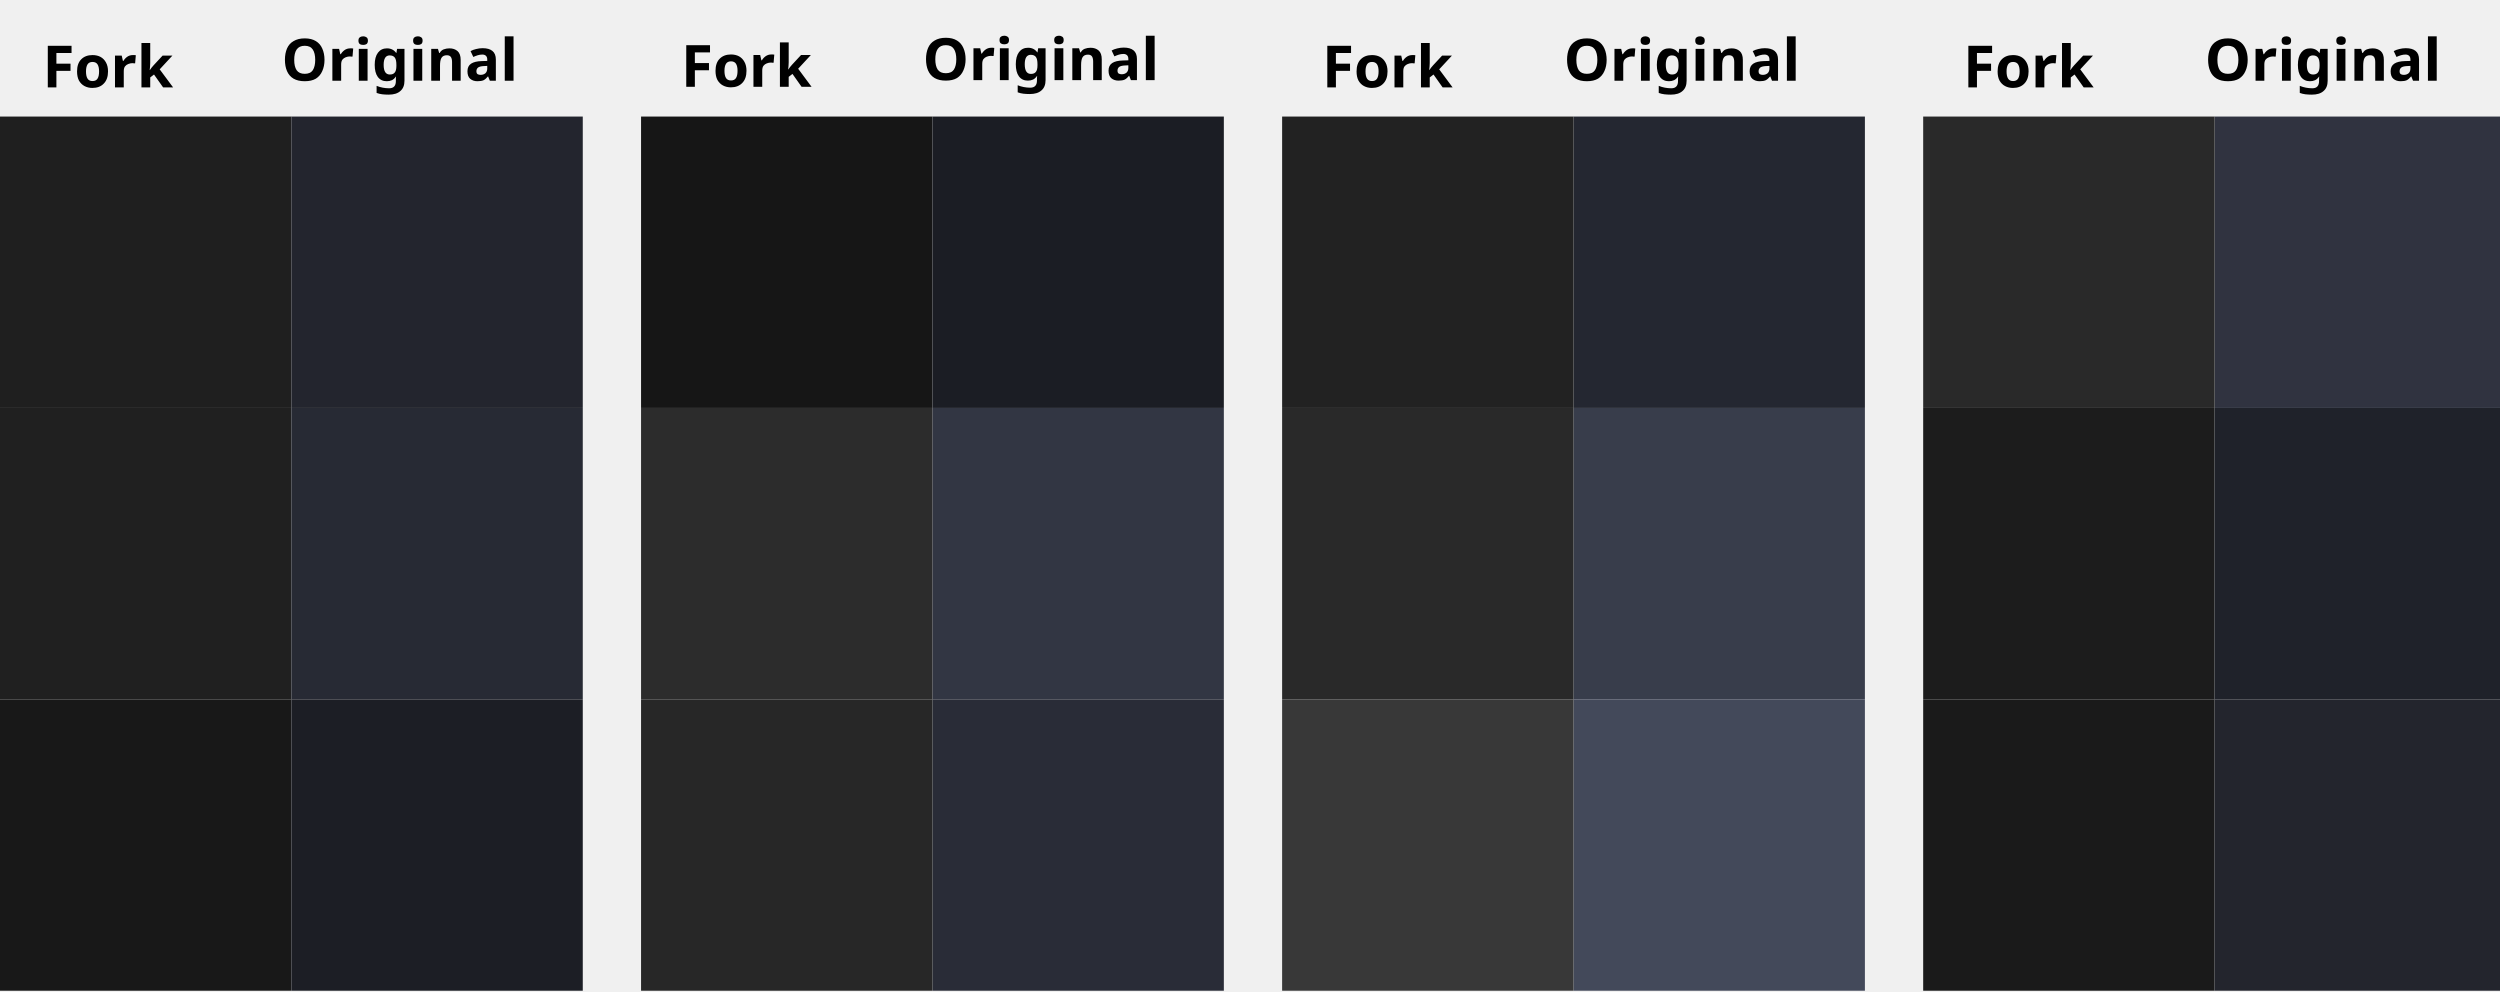
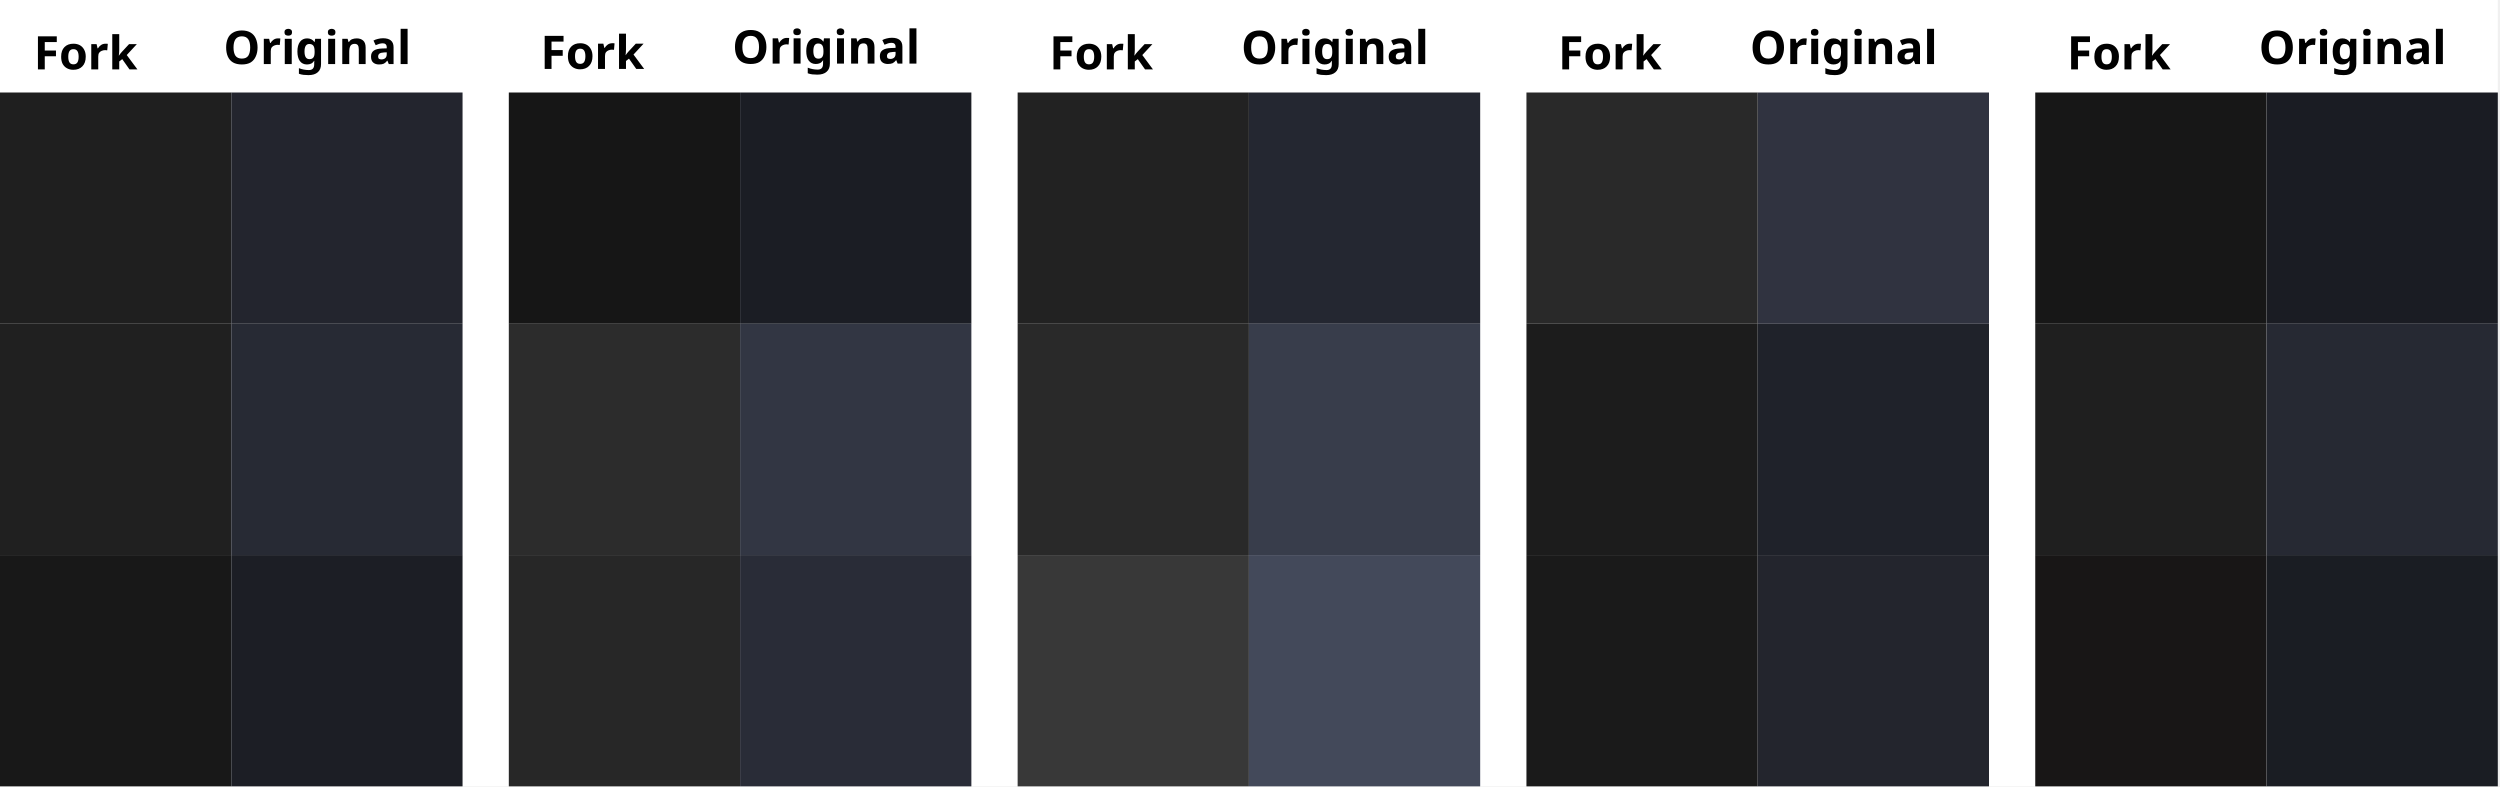
- <svg xmlns="http://www.w3.org/2000/svg" width="227mm" height="90mm" viewBox="0 0 227 90" version="1.1" id="svg5">
+ <svg xmlns="http://www.w3.org/2000/svg" width="286mm" height="90mm" viewBox="0 0 286 90" version="1.1" id="svg5">
  <defs id="defs2" />
  <g id="layer1">
+     <rect style="fill:#ffffff;stroke-width:1;stroke-linejoin:round" id="rect337" width="285.75" height="89.958" x="0" y="0" />
    <rect style="fill:#1f1f1f;fill-opacity:1;stroke-width:1.061;stroke-linejoin:round" id="rect254" width="26.458" height="26.458" x="0" y="10.583" />
    <rect style="fill:#202020;fill-opacity:1;stroke-width:1.061;stroke-linejoin:round" id="rect254-5" width="26.458" height="26.458" x="4.7683716e-07" y="37.042" />
    <rect style="fill:#23252e;fill-opacity:1;stroke-width:1.061;stroke-linejoin:round" id="rect254-3" width="26.458" height="26.458" x="26.458" y="10.583" />
    <rect style="fill:#272a34;fill-opacity:1;stroke-width:1.061;stroke-linejoin:round" id="rect254-3-3" width="26.458" height="26.458" x="26.458" y="37.042" />
    <rect style="fill:#181818;fill-opacity:1;stroke-width:1.061;stroke-linejoin:round" id="rect254-5-5" width="26.458" height="26.458" x="4.7683716e-07" y="63.5" />
    <rect style="fill:#161616;fill-opacity:1;stroke-width:1.061;stroke-linejoin:round" id="rect254-5-5-9" width="26.458" height="26.458" x="58.208" y="10.583" />
    <rect style="fill:#1c1c1c;fill-opacity:1;stroke-width:1.061;stroke-linejoin:round" id="rect254-5-5-9-3" width="26.458" height="26.458" x="174.625" y="37.042" />
    <rect style="fill:#1a1a1a;fill-opacity:1;stroke-width:1.061;stroke-linejoin:round" id="rect254-5-5-9-3-6" width="26.458" height="26.458" x="174.625" y="63.5" />
    <rect style="fill:#1c1e25;fill-opacity:1;stroke-width:1.061;stroke-linejoin:round" id="rect254-3-3-6" width="26.458" height="26.458" x="26.458" y="63.5" />
    <rect style="fill:#1b1d24;fill-opacity:1;stroke-width:1.061;stroke-linejoin:round" id="rect254-3-3-6-2" width="26.458" height="26.458" x="84.667" y="10.583" />
    <rect style="fill:#323643;fill-opacity:1;stroke-width:1.061;stroke-linejoin:round" id="rect254-3-3-6-2-1" width="26.458" height="26.458" x="84.667" y="37.042" />
    <rect style="fill:#292c37;fill-opacity:1;stroke-width:1.061;stroke-linejoin:round" id="rect254-3-3-6-2-1-7" width="26.458" height="26.458" x="84.667" y="63.5" />
    <rect style="fill:#242731;fill-opacity:1;stroke-width:1.061;stroke-linejoin:round" id="rect254-3-3-6-2-1-7-9" width="26.458" height="26.458" x="142.875" y="10.583" />
    <rect style="fill:#383d4b;fill-opacity:1;stroke-width:1.061;stroke-linejoin:round" id="rect254-3-3-6-2-1-7-9-6" width="26.458" height="26.458" x="142.875" y="37.042" />
    <rect style="fill:#43495a;fill-opacity:1;stroke-width:1.061;stroke-linejoin:round" id="rect254-3-3-6-2-1-7-9-6-2" width="26.458" height="26.458" x="142.875" y="63.5" />
    <rect style="fill:#303340;fill-opacity:1;stroke-width:1.061;stroke-linejoin:round" id="rect254-3-3-6-2-1-7-9-6-2-1" width="26.458" height="26.458" x="201.083" y="10.583" />
    <rect style="fill:#1f222a;fill-opacity:1;stroke-width:1.061;stroke-linejoin:round" id="rect254-3-3-6-2-1-7-9-6-2-1-3" width="26.458" height="26.458" x="201.083" y="37.042" />
    <rect style="fill:#23252d;fill-opacity:1;stroke-width:1.061;stroke-linejoin:round" id="rect254-3-3-6-2-1-7-9-6-2-1-3-5" width="26.458" height="26.458" x="201.083" y="63.5" />
    <rect style="fill:#2c2c2c;fill-opacity:1;stroke-width:1.061;stroke-linejoin:round" id="rect254-3-3-6-2-1-2" width="26.458" height="26.458" x="58.208" y="37.042" />
    <rect style="fill:#292929;fill-opacity:1;stroke-width:1.061;stroke-linejoin:round" id="rect254-3-3-6-2-1-2-06" width="26.458" height="26.458" x="116.417" y="37.042" />
    <rect style="fill:#383838;fill-opacity:1;stroke-width:1.061;stroke-linejoin:round" id="rect254-3-3-6-2-1-2-06-6" width="26.458" height="26.458" x="116.417" y="63.5" />
    <rect style="fill:#292929;fill-opacity:1;stroke-width:1.061;stroke-linejoin:round" id="rect254-3-3-6-2-1-2-06-6-8" width="26.458" height="26.458" x="174.625" y="10.583" />
    <rect style="fill:#272727;fill-opacity:1;stroke-width:1.061;stroke-linejoin:round" id="rect254-3-3-6-2-1-2-0" width="26.458" height="26.458" x="58.208" y="63.5" />
    <rect style="fill:#222222;fill-opacity:1;stroke-width:1.061;stroke-linejoin:round" id="rect254-3-3-6-2-1-2-0-3" width="26.458" height="26.458" x="116.417" y="10.583" />
    <rect style="fill:#1f1f1f;fill-opacity:1;stroke-width:1.061;stroke-linejoin:round" id="rect254-3-3-6-2-1-2-0-3-0" width="26.458" height="26.458" x="232.833" y="37.042" />
    <text xml:space="preserve" style="font-weight:bold;font-size:5.292px;line-height:0;font-family:sans-serif;-inkscape-font-specification:'sans-serif Bold';text-align:center;text-anchor:middle;fill:#b3b3b3;stroke-width:1;stroke-linejoin:round" x="13.229" y="7.938" id="text492">
      <tspan id="tspan490" style="fill:#000000;stroke-width:1" x="13.229" y="7.938">Fork</tspan>
    </text>
    <text xml:space="preserve" style="font-weight:bold;font-size:5.292px;line-height:0;font-family:sans-serif;-inkscape-font-specification:'sans-serif Bold';text-align:center;text-anchor:middle;fill:#b3b3b3;stroke-width:1;stroke-linejoin:round" x="39.74" y="7.329" id="text492-6">
      <tspan id="tspan490-7" style="fill:#000000;stroke-width:1" x="39.74" y="7.329">Original</tspan>
    </text>
    <text xml:space="preserve" style="font-weight:bold;font-size:5.292px;line-height:0;font-family:sans-serif;-inkscape-font-specification:'sans-serif Bold';text-align:center;text-anchor:middle;fill:#b3b3b3;stroke-width:1;stroke-linejoin:round" x="129.408" y="7.937" id="text492-2">
      <tspan id="tspan490-9" style="fill:#000000;stroke-width:1" x="129.408" y="7.937">Fork</tspan>
    </text>
    <text xml:space="preserve" style="font-weight:bold;font-size:5.292px;line-height:0;font-family:sans-serif;-inkscape-font-specification:'sans-serif Bold';text-align:center;text-anchor:middle;fill:#b3b3b3;stroke-width:1;stroke-linejoin:round" x="156.157" y="7.329" id="text492-6-1">
      <tspan id="tspan490-7-2" style="fill:#000000;stroke-width:1" x="156.157" y="7.329">Original</tspan>
    </text>
    <text xml:space="preserve" style="font-weight:bold;font-size:5.292px;line-height:0;font-family:sans-serif;-inkscape-font-specification:'sans-serif Bold';text-align:center;text-anchor:middle;fill:#b3b3b3;stroke-width:1;stroke-linejoin:round" x="187.616" y="7.937" id="text492-2-6">
      <tspan id="tspan490-9-06" style="fill:#000000;stroke-width:1" x="187.616" y="7.937">Fork</tspan>
    </text>
    <text xml:space="preserve" style="font-weight:bold;font-size:5.292px;line-height:0;font-family:sans-serif;-inkscape-font-specification:'sans-serif Bold';text-align:center;text-anchor:middle;fill:#b3b3b3;stroke-width:1;stroke-linejoin:round" x="214.365" y="7.329" id="text492-6-1-2">
      <tspan id="tspan490-7-2-6" style="fill:#000000;stroke-width:1" x="214.365" y="7.329">Original</tspan>
    </text>
    <rect style="fill:#171717;fill-opacity:1;stroke-width:1.061;stroke-linejoin:round" id="rect254-5-5-9-3-3" width="26.458" height="26.458" x="232.833" y="10.583" />
    <rect style="fill:#181616;fill-opacity:1;stroke-width:1.061;stroke-linejoin:round" id="rect254-5-5-9-3-3-3" width="26.458" height="26.458" x="232.833" y="63.5" />
    <rect style="fill:#1a1c23;fill-opacity:1;stroke-width:1.061;stroke-linejoin:round" id="rect254-3-3-6-2-1-7-9-6-2-1-7" width="26.458" height="26.458" x="259.292" y="10.583" />
    <rect style="fill:#1a1d23;fill-opacity:1;stroke-width:1.061;stroke-linejoin:round" id="rect254-3-3-6-2-1-7-9-6-2-1-7-9" width="26.458" height="26.458" x="259.292" y="63.5" />
    <rect style="fill:#262933;fill-opacity:1;stroke-width:1.061;stroke-linejoin:round" id="rect254-3-3-6-2-1-7-9-6-2-1-7-7" width="26.458" height="26.458" x="259.292" y="37.042" />
    <text xml:space="preserve" style="font-weight:bold;font-size:5.292px;line-height:0;font-family:sans-serif;-inkscape-font-specification:'sans-serif Bold';text-align:center;text-anchor:middle;fill:#b3b3b3;stroke-width:1;stroke-linejoin:round" x="245.824" y="7.937" id="text492-2-6-2">
      <tspan id="tspan490-9-06-9" style="fill:#000000;stroke-width:1" x="245.824" y="7.937">Fork</tspan>
    </text>
    <text xml:space="preserve" style="font-weight:bold;font-size:5.292px;line-height:0;font-family:sans-serif;-inkscape-font-specification:'sans-serif Bold';text-align:center;text-anchor:middle;fill:#b3b3b3;stroke-width:1;stroke-linejoin:round" x="272.574" y="7.329" id="text492-6-1-2-1">
      <tspan id="tspan490-7-2-6-2" style="fill:#000000;stroke-width:1" x="272.574" y="7.329">Original</tspan>
    </text>
    <text xml:space="preserve" style="font-weight:bold;font-size:5.292px;line-height:0;font-family:sans-serif;-inkscape-font-specification:'sans-serif Bold';text-align:center;text-anchor:middle;fill:#b3b3b3;stroke-width:1;stroke-linejoin:round" x="71.199" y="7.885" id="text492-2-7">
      <tspan id="tspan490-9-0" style="fill:#000000;stroke-width:1" x="71.199" y="7.885">Fork</tspan>
    </text>
    <text xml:space="preserve" style="font-weight:bold;font-size:5.292px;line-height:0;font-family:sans-serif;-inkscape-font-specification:'sans-serif Bold';text-align:center;text-anchor:middle;fill:#b3b3b3;stroke-width:1;stroke-linejoin:round" x="97.949" y="7.276" id="text492-6-1-9">
      <tspan id="tspan490-7-2-3" style="fill:#000000;stroke-width:1" x="97.949" y="7.276">Original</tspan>
    </text>
  </g>
</svg>
